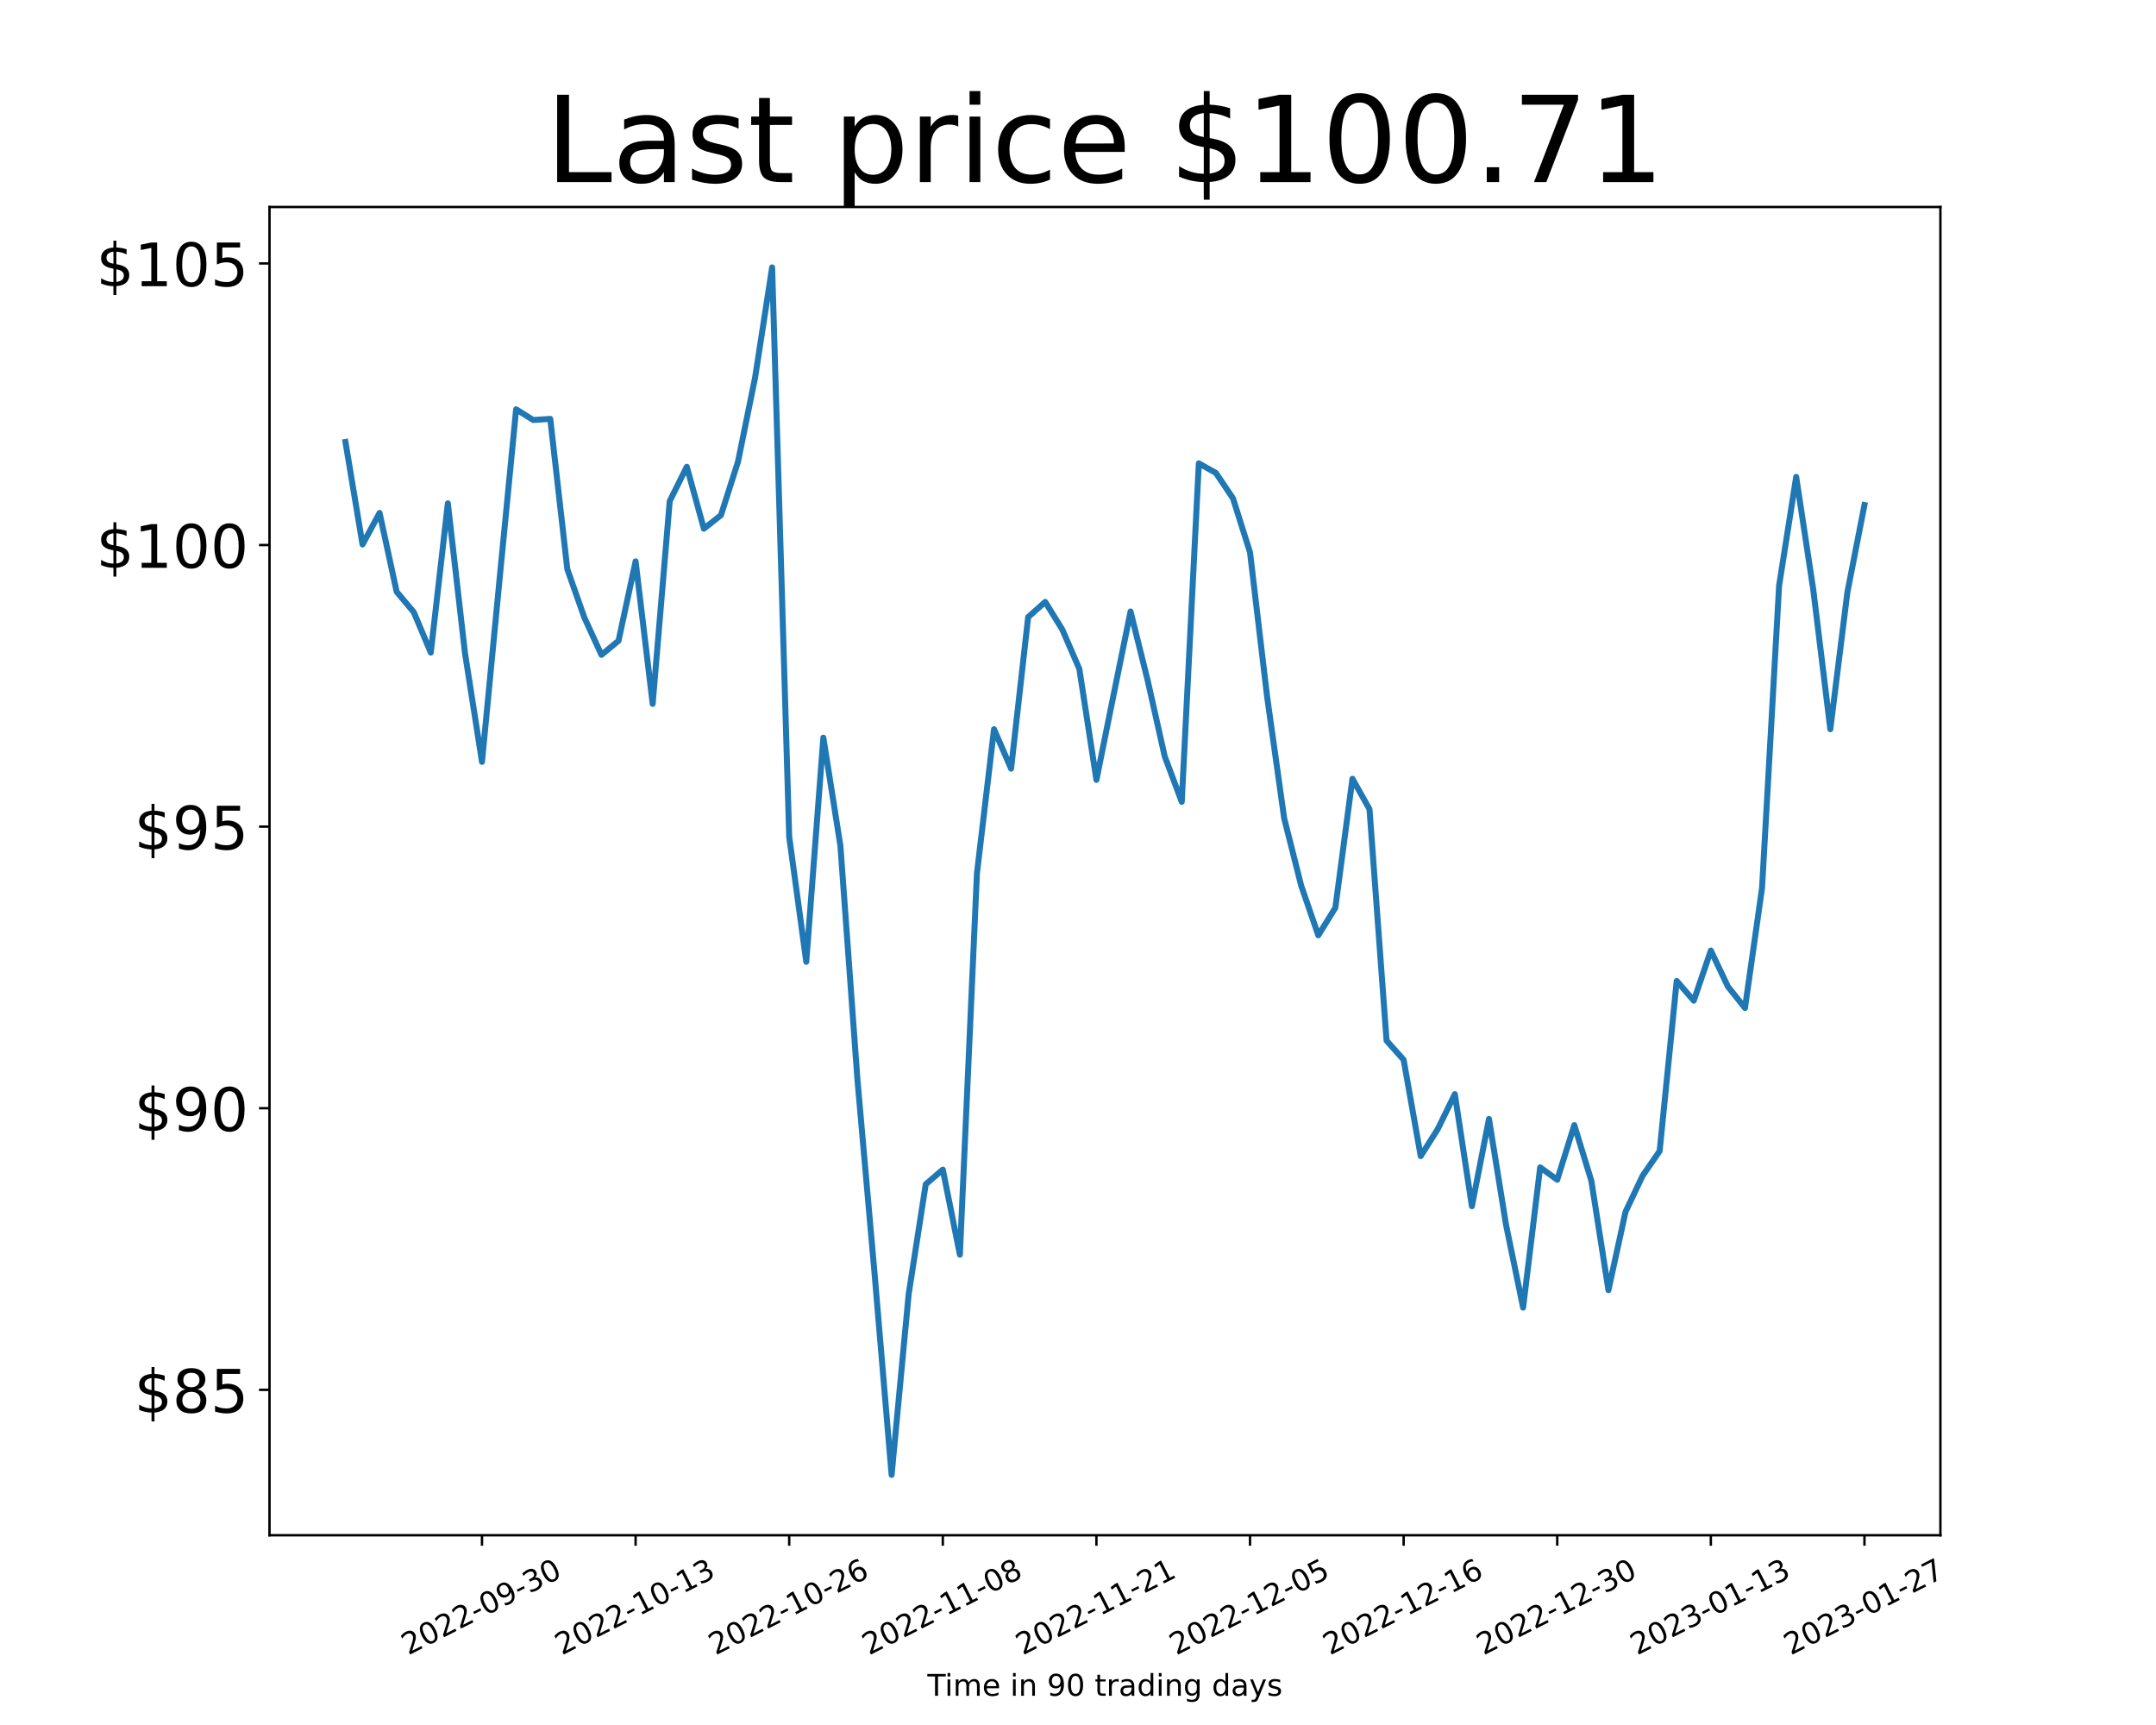
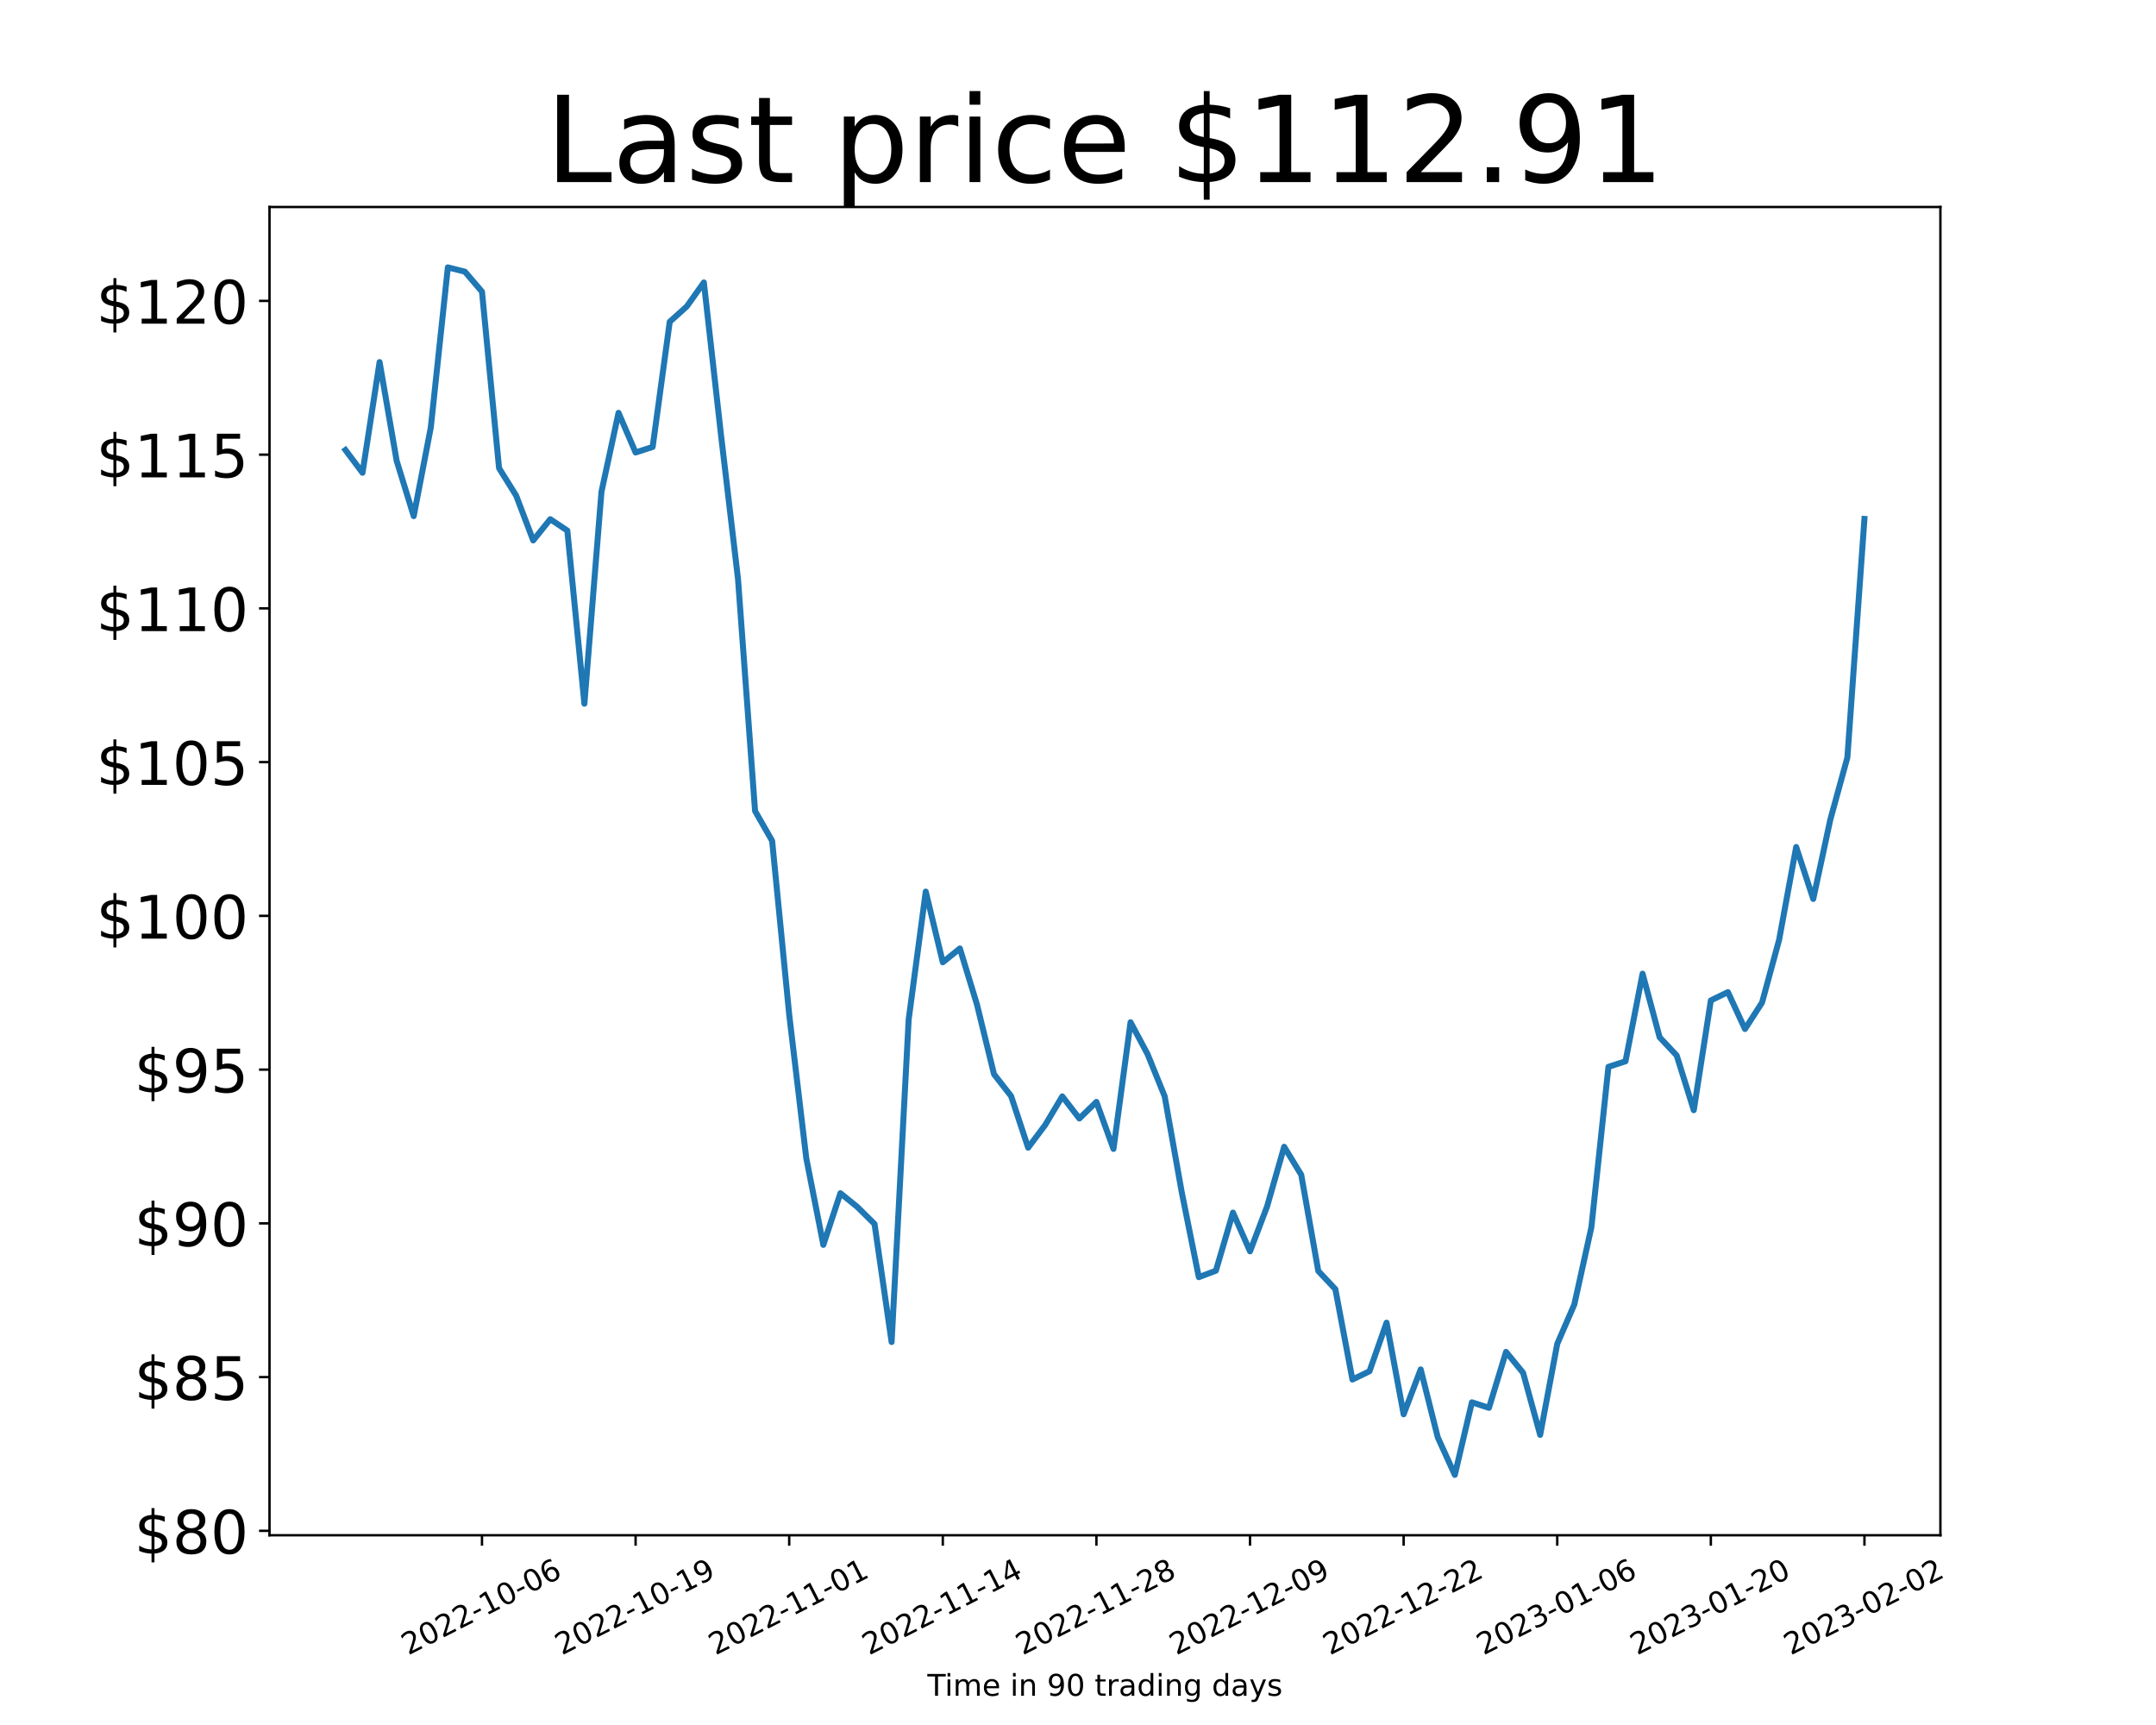
<svg xmlns="http://www.w3.org/2000/svg" xmlns:xlink="http://www.w3.org/1999/xlink" width="720pt" height="576pt" viewBox="0 0 720 576" version="1.1">
  <defs>
    <style type="text/css">*{stroke-linejoin: round; stroke-linecap: butt}</style>
  </defs>
  <g id="figure_1">
    <g id="patch_1">
      <path d="M 0 576  L 720 576  L 720 0  L 0 0  z " style="fill: #ffffff" />
    </g>
    <g id="axes_1">
      <g id="patch_2">
        <path d="M 90 512.64  L 648 512.64  L 648 69.12  L 90 69.12  z " style="fill: #ffffff" />
      </g>
      <g id="matplotlib.axis_1">
        <g id="xtick_1">
          <g id="line2d_1">
            <defs>
-               <path id="m18bc570a4b" d="M 0 0  L 0 3.5  " style="stroke: #000000; stroke-width: 0.8" />
+               <path id="m29bcab7b32" d="M 0 0  L 0 3.5  " style="stroke: #000000; stroke-width: 0.8" />
            </defs>
            <g>
-               <use xlink:href="#m18bc570a4b" x="622.636" y="512.64" style="stroke: #000000; stroke-width: 0.8" />
+               <use xlink:href="#m29bcab7b32" x="622.636" y="512.64" style="stroke: #000000; stroke-width: 0.8" />
            </g>
          </g>
          <g id="text_1">
            <g transform="translate(597.9984 552.7942) rotate(-27) scale(0.1 -0.1)">
              <defs>
                <path id="DejaVuSans-32" d="M 1228 531  L 3431 531  L 3431 0  L 469 0  L 469 531  Q 828 903 1448 1529  Q 2069 2156 2228 2338  Q 2531 2678 2651 2914  Q 2772 3150 2772 3378  Q 2772 3750 2511 3984  Q 2250 4219 1831 4219  Q 1534 4219 1204 4116  Q 875 4013 500 3803  L 500 4441  Q 881 4594 1212 4672  Q 1544 4750 1819 4750  Q 2544 4750 2975 4387  Q 3406 4025 3406 3419  Q 3406 3131 3298 2873  Q 3191 2616 2906 2266  Q 2828 2175 2409 1742  Q 1991 1309 1228 531  z " transform="scale(0.015625)" />
                <path id="DejaVuSans-30" d="M 2034 4250  Q 1547 4250 1301 3770  Q 1056 3291 1056 2328  Q 1056 1369 1301 889  Q 1547 409 2034 409  Q 2525 409 2770 889  Q 3016 1369 3016 2328  Q 3016 3291 2770 3770  Q 2525 4250 2034 4250  z M 2034 4750  Q 2819 4750 3233 4129  Q 3647 3509 3647 2328  Q 3647 1150 3233 529  Q 2819 -91 2034 -91  Q 1250 -91 836 529  Q 422 1150 422 2328  Q 422 3509 836 4129  Q 1250 4750 2034 4750  z " transform="scale(0.015625)" />
                <path id="DejaVuSans-33" d="M 2597 2516  Q 3050 2419 3304 2112  Q 3559 1806 3559 1356  Q 3559 666 3084 287  Q 2609 -91 1734 -91  Q 1441 -91 1130 -33  Q 819 25 488 141  L 488 750  Q 750 597 1062 519  Q 1375 441 1716 441  Q 2309 441 2620 675  Q 2931 909 2931 1356  Q 2931 1769 2642 2001  Q 2353 2234 1838 2234  L 1294 2234  L 1294 2753  L 1863 2753  Q 2328 2753 2575 2939  Q 2822 3125 2822 3475  Q 2822 3834 2567 4026  Q 2313 4219 1838 4219  Q 1578 4219 1281 4162  Q 984 4106 628 3988  L 628 4550  Q 988 4650 1302 4700  Q 1616 4750 1894 4750  Q 2613 4750 3031 4423  Q 3450 4097 3450 3541  Q 3450 3153 3228 2886  Q 3006 2619 2597 2516  z " transform="scale(0.015625)" />
                <path id="DejaVuSans-2d" d="M 313 2009  L 1997 2009  L 1997 1497  L 313 1497  L 313 2009  z " transform="scale(0.015625)" />
+               </defs>
+               <use xlink:href="#DejaVuSans-32" />
+               <use xlink:href="#DejaVuSans-30" x="63.623" />
+               <use xlink:href="#DejaVuSans-32" x="127.246" />
+               <use xlink:href="#DejaVuSans-33" x="190.869" />
+               <use xlink:href="#DejaVuSans-2d" x="254.492" />
+               <use xlink:href="#DejaVuSans-30" x="290.576" />
+               <use xlink:href="#DejaVuSans-32" x="354.199" />
+               <use xlink:href="#DejaVuSans-2d" x="417.822" />
+               <use xlink:href="#DejaVuSans-30" x="453.906" />
+               <use xlink:href="#DejaVuSans-32" x="517.529" />
+             </g>
+           </g>
+         </g>
+         <g id="xtick_2">
+           <g id="line2d_2">
+             <g>
+               <use xlink:href="#m29bcab7b32" x="571.339" y="512.64" style="stroke: #000000; stroke-width: 0.8" />
+             </g>
+           </g>
+           <g id="text_2">
+             <g transform="translate(546.7012 552.7942) rotate(-27) scale(0.1 -0.1)">
+               <defs>
                <path id="DejaVuSans-31" d="M 794 531  L 1825 531  L 1825 4091  L 703 3866  L 703 4441  L 1819 4666  L 2450 4666  L 2450 531  L 3481 531  L 3481 0  L 794 0  L 794 531  z " transform="scale(0.015625)" />
-                 <path id="DejaVuSans-37" d="M 525 4666  L 3525 4666  L 3525 4397  L 1831 0  L 1172 0  L 2766 4134  L 525 4134  L 525 4666  z " transform="scale(0.015625)" />
              </defs>
              <use xlink:href="#DejaVuSans-32" />
              <use xlink:href="#DejaVuSans-30" x="63.623" />
              <use xlink:href="#DejaVuSans-32" x="127.246" />
              <use xlink:href="#DejaVuSans-33" x="190.869" />
              <use xlink:href="#DejaVuSans-2d" x="254.492" />
              <use xlink:href="#DejaVuSans-30" x="290.576" />
              <use xlink:href="#DejaVuSans-31" x="354.199" />
              <use xlink:href="#DejaVuSans-2d" x="417.822" />
              <use xlink:href="#DejaVuSans-32" x="453.906" />
-               <use xlink:href="#DejaVuSans-37" x="517.529" />
-             </g>
-           </g>
-         </g>
-         <g id="xtick_2">
-           <g id="line2d_2">
-             <g>
-               <use xlink:href="#m18bc570a4b" x="571.339" y="512.64" style="stroke: #000000; stroke-width: 0.8" />
-             </g>
-           </g>
-           <g id="text_2">
-             <g transform="translate(546.7012 552.7942) rotate(-27) scale(0.1 -0.1)">
+               <use xlink:href="#DejaVuSans-30" x="517.529" />
+             </g>
+           </g>
+         </g>
+         <g id="xtick_3">
+           <g id="line2d_3">
+             <g>
+               <use xlink:href="#m29bcab7b32" x="520.042" y="512.64" style="stroke: #000000; stroke-width: 0.8" />
+             </g>
+           </g>
+           <g id="text_3">
+             <g transform="translate(495.4039 552.7942) rotate(-27) scale(0.1 -0.1)">
+               <defs>
+                 <path id="DejaVuSans-36" d="M 2113 2584  Q 1688 2584 1439 2293  Q 1191 2003 1191 1497  Q 1191 994 1439 701  Q 1688 409 2113 409  Q 2538 409 2786 701  Q 3034 994 3034 1497  Q 3034 2003 2786 2293  Q 2538 2584 2113 2584  z M 3366 4563  L 3366 3988  Q 3128 4100 2886 4159  Q 2644 4219 2406 4219  Q 1781 4219 1451 3797  Q 1122 3375 1075 2522  Q 1259 2794 1537 2939  Q 1816 3084 2150 3084  Q 2853 3084 3261 2657  Q 3669 2231 3669 1497  Q 3669 778 3244 343  Q 2819 -91 2113 -91  Q 1303 -91 875 529  Q 447 1150 447 2328  Q 447 3434 972 4092  Q 1497 4750 2381 4750  Q 2619 4750 2861 4703  Q 3103 4656 3366 4563  z " transform="scale(0.015625)" />
+               </defs>
              <use xlink:href="#DejaVuSans-32" />
              <use xlink:href="#DejaVuSans-30" x="63.623" />
              <use xlink:href="#DejaVuSans-32" x="127.246" />
              <use xlink:href="#DejaVuSans-33" x="190.869" />
              <use xlink:href="#DejaVuSans-2d" x="254.492" />
              <use xlink:href="#DejaVuSans-30" x="290.576" />
              <use xlink:href="#DejaVuSans-31" x="354.199" />
              <use xlink:href="#DejaVuSans-2d" x="417.822" />
-               <use xlink:href="#DejaVuSans-31" x="453.906" />
-               <use xlink:href="#DejaVuSans-33" x="517.529" />
-             </g>
-           </g>
-         </g>
-         <g id="xtick_3">
-           <g id="line2d_3">
-             <g>
-               <use xlink:href="#m18bc570a4b" x="520.042" y="512.64" style="stroke: #000000; stroke-width: 0.8" />
-             </g>
-           </g>
-           <g id="text_3">
-             <g transform="translate(495.4039 552.7942) rotate(-27) scale(0.1 -0.1)">
-               <use xlink:href="#DejaVuSans-32" />
-               <use xlink:href="#DejaVuSans-30" x="63.623" />
-               <use xlink:href="#DejaVuSans-32" x="127.246" />
-               <use xlink:href="#DejaVuSans-32" x="190.869" />
-               <use xlink:href="#DejaVuSans-2d" x="254.492" />
-               <use xlink:href="#DejaVuSans-31" x="290.576" />
-               <use xlink:href="#DejaVuSans-32" x="354.199" />
-               <use xlink:href="#DejaVuSans-2d" x="417.822" />
-               <use xlink:href="#DejaVuSans-33" x="453.906" />
-               <use xlink:href="#DejaVuSans-30" x="517.529" />
+               <use xlink:href="#DejaVuSans-30" x="453.906" />
+               <use xlink:href="#DejaVuSans-36" x="517.529" />
            </g>
          </g>
        </g>
        <g id="xtick_4">
          <g id="line2d_4">
            <g>
-               <use xlink:href="#m18bc570a4b" x="468.745" y="512.64" style="stroke: #000000; stroke-width: 0.8" />
+               <use xlink:href="#m29bcab7b32" x="468.745" y="512.64" style="stroke: #000000; stroke-width: 0.8" />
            </g>
          </g>
          <g id="text_4">
            <g transform="translate(444.1067 552.7942) rotate(-27) scale(0.1 -0.1)">
-               <defs>
-                 <path id="DejaVuSans-36" d="M 2113 2584  Q 1688 2584 1439 2293  Q 1191 2003 1191 1497  Q 1191 994 1439 701  Q 1688 409 2113 409  Q 2538 409 2786 701  Q 3034 994 3034 1497  Q 3034 2003 2786 2293  Q 2538 2584 2113 2584  z M 3366 4563  L 3366 3988  Q 3128 4100 2886 4159  Q 2644 4219 2406 4219  Q 1781 4219 1451 3797  Q 1122 3375 1075 2522  Q 1259 2794 1537 2939  Q 1816 3084 2150 3084  Q 2853 3084 3261 2657  Q 3669 2231 3669 1497  Q 3669 778 3244 343  Q 2819 -91 2113 -91  Q 1303 -91 875 529  Q 447 1150 447 2328  Q 447 3434 972 4092  Q 1497 4750 2381 4750  Q 2619 4750 2861 4703  Q 3103 4656 3366 4563  z " transform="scale(0.015625)" />
-               </defs>
              <use xlink:href="#DejaVuSans-32" />
              <use xlink:href="#DejaVuSans-30" x="63.623" />
              <use xlink:href="#DejaVuSans-32" x="127.246" />
              <use xlink:href="#DejaVuSans-32" x="190.869" />
              <use xlink:href="#DejaVuSans-2d" x="254.492" />
              <use xlink:href="#DejaVuSans-31" x="290.576" />
              <use xlink:href="#DejaVuSans-32" x="354.199" />
              <use xlink:href="#DejaVuSans-2d" x="417.822" />
-               <use xlink:href="#DejaVuSans-31" x="453.906" />
-               <use xlink:href="#DejaVuSans-36" x="517.529" />
+               <use xlink:href="#DejaVuSans-32" x="453.906" />
+               <use xlink:href="#DejaVuSans-32" x="517.529" />
            </g>
          </g>
        </g>
        <g id="xtick_5">
          <g id="line2d_5">
            <g>
-               <use xlink:href="#m18bc570a4b" x="417.447" y="512.64" style="stroke: #000000; stroke-width: 0.8" />
+               <use xlink:href="#m29bcab7b32" x="417.447" y="512.64" style="stroke: #000000; stroke-width: 0.8" />
            </g>
          </g>
          <g id="text_5">
            <g transform="translate(392.8094 552.7942) rotate(-27) scale(0.1 -0.1)">
              <defs>
-                 <path id="DejaVuSans-35" d="M 691 4666  L 3169 4666  L 3169 4134  L 1269 4134  L 1269 2991  Q 1406 3038 1543 3061  Q 1681 3084 1819 3084  Q 2600 3084 3056 2656  Q 3513 2228 3513 1497  Q 3513 744 3044 326  Q 2575 -91 1722 -91  Q 1428 -91 1123 -41  Q 819 9 494 109  L 494 744  Q 775 591 1075 516  Q 1375 441 1709 441  Q 2250 441 2565 725  Q 2881 1009 2881 1497  Q 2881 1984 2565 2268  Q 2250 2553 1709 2553  Q 1456 2553 1204 2497  Q 953 2441 691 2322  L 691 4666  z " transform="scale(0.015625)" />
+                 <path id="DejaVuSans-39" d="M 703 97  L 703 672  Q 941 559 1184 500  Q 1428 441 1663 441  Q 2288 441 2617 861  Q 2947 1281 2994 2138  Q 2813 1869 2534 1725  Q 2256 1581 1919 1581  Q 1219 1581 811 2004  Q 403 2428 403 3163  Q 403 3881 828 4315  Q 1253 4750 1959 4750  Q 2769 4750 3195 4129  Q 3622 3509 3622 2328  Q 3622 1225 3098 567  Q 2575 -91 1691 -91  Q 1453 -91 1209 -44  Q 966 3 703 97  z M 1959 2075  Q 2384 2075 2632 2365  Q 2881 2656 2881 3163  Q 2881 3666 2632 3958  Q 2384 4250 1959 4250  Q 1534 4250 1286 3958  Q 1038 3666 1038 3163  Q 1038 2656 1286 2365  Q 1534 2075 1959 2075  z " transform="scale(0.015625)" />
              </defs>
              <use xlink:href="#DejaVuSans-32" />
              <use xlink:href="#DejaVuSans-30" x="63.623" />
              <use xlink:href="#DejaVuSans-32" x="127.246" />
              <use xlink:href="#DejaVuSans-32" x="190.869" />
              <use xlink:href="#DejaVuSans-2d" x="254.492" />
              <use xlink:href="#DejaVuSans-31" x="290.576" />
              <use xlink:href="#DejaVuSans-32" x="354.199" />
              <use xlink:href="#DejaVuSans-2d" x="417.822" />
              <use xlink:href="#DejaVuSans-30" x="453.906" />
-               <use xlink:href="#DejaVuSans-35" x="517.529" />
+               <use xlink:href="#DejaVuSans-39" x="517.529" />
            </g>
          </g>
        </g>
        <g id="xtick_6">
          <g id="line2d_6">
            <g>
-               <use xlink:href="#m18bc570a4b" x="366.15" y="512.64" style="stroke: #000000; stroke-width: 0.8" />
+               <use xlink:href="#m29bcab7b32" x="366.15" y="512.64" style="stroke: #000000; stroke-width: 0.8" />
            </g>
          </g>
          <g id="text_6">
            <g transform="translate(341.5122 552.7942) rotate(-27) scale(0.1 -0.1)">
+               <defs>
+                 <path id="DejaVuSans-38" d="M 2034 2216  Q 1584 2216 1326 1975  Q 1069 1734 1069 1313  Q 1069 891 1326 650  Q 1584 409 2034 409  Q 2484 409 2743 651  Q 3003 894 3003 1313  Q 3003 1734 2745 1975  Q 2488 2216 2034 2216  z M 1403 2484  Q 997 2584 770 2862  Q 544 3141 544 3541  Q 544 4100 942 4425  Q 1341 4750 2034 4750  Q 2731 4750 3128 4425  Q 3525 4100 3525 3541  Q 3525 3141 3298 2862  Q 3072 2584 2669 2484  Q 3125 2378 3379 2068  Q 3634 1759 3634 1313  Q 3634 634 3220 271  Q 2806 -91 2034 -91  Q 1263 -91 848 271  Q 434 634 434 1313  Q 434 1759 690 2068  Q 947 2378 1403 2484  z M 1172 3481  Q 1172 3119 1398 2916  Q 1625 2713 2034 2713  Q 2441 2713 2670 2916  Q 2900 3119 2900 3481  Q 2900 3844 2670 4047  Q 2441 4250 2034 4250  Q 1625 4250 1398 4047  Q 1172 3844 1172 3481  z " transform="scale(0.015625)" />
+               </defs>
              <use xlink:href="#DejaVuSans-32" />
              <use xlink:href="#DejaVuSans-30" x="63.623" />
              <use xlink:href="#DejaVuSans-32" x="127.246" />
              <use xlink:href="#DejaVuSans-32" x="190.869" />
              <use xlink:href="#DejaVuSans-2d" x="254.492" />
              <use xlink:href="#DejaVuSans-31" x="290.576" />
              <use xlink:href="#DejaVuSans-31" x="354.199" />
              <use xlink:href="#DejaVuSans-2d" x="417.822" />
              <use xlink:href="#DejaVuSans-32" x="453.906" />
-               <use xlink:href="#DejaVuSans-31" x="517.529" />
+               <use xlink:href="#DejaVuSans-38" x="517.529" />
            </g>
          </g>
        </g>
        <g id="xtick_7">
          <g id="line2d_7">
            <g>
-               <use xlink:href="#m18bc570a4b" x="314.853" y="512.64" style="stroke: #000000; stroke-width: 0.8" />
+               <use xlink:href="#m29bcab7b32" x="314.853" y="512.64" style="stroke: #000000; stroke-width: 0.8" />
            </g>
          </g>
          <g id="text_7">
            <g transform="translate(290.2149 552.7942) rotate(-27) scale(0.1 -0.1)">
              <defs>
-                 <path id="DejaVuSans-38" d="M 2034 2216  Q 1584 2216 1326 1975  Q 1069 1734 1069 1313  Q 1069 891 1326 650  Q 1584 409 2034 409  Q 2484 409 2743 651  Q 3003 894 3003 1313  Q 3003 1734 2745 1975  Q 2488 2216 2034 2216  z M 1403 2484  Q 997 2584 770 2862  Q 544 3141 544 3541  Q 544 4100 942 4425  Q 1341 4750 2034 4750  Q 2731 4750 3128 4425  Q 3525 4100 3525 3541  Q 3525 3141 3298 2862  Q 3072 2584 2669 2484  Q 3125 2378 3379 2068  Q 3634 1759 3634 1313  Q 3634 634 3220 271  Q 2806 -91 2034 -91  Q 1263 -91 848 271  Q 434 634 434 1313  Q 434 1759 690 2068  Q 947 2378 1403 2484  z M 1172 3481  Q 1172 3119 1398 2916  Q 1625 2713 2034 2713  Q 2441 2713 2670 2916  Q 2900 3119 2900 3481  Q 2900 3844 2670 4047  Q 2441 4250 2034 4250  Q 1625 4250 1398 4047  Q 1172 3844 1172 3481  z " transform="scale(0.015625)" />
+                 <path id="DejaVuSans-34" d="M 2419 4116  L 825 1625  L 2419 1625  L 2419 4116  z M 2253 4666  L 3047 4666  L 3047 1625  L 3713 1625  L 3713 1100  L 3047 1100  L 3047 0  L 2419 0  L 2419 1100  L 313 1100  L 313 1709  L 2253 4666  z " transform="scale(0.015625)" />
              </defs>
              <use xlink:href="#DejaVuSans-32" />
              <use xlink:href="#DejaVuSans-30" x="63.623" />
              <use xlink:href="#DejaVuSans-32" x="127.246" />
              <use xlink:href="#DejaVuSans-32" x="190.869" />
              <use xlink:href="#DejaVuSans-2d" x="254.492" />
              <use xlink:href="#DejaVuSans-31" x="290.576" />
              <use xlink:href="#DejaVuSans-31" x="354.199" />
              <use xlink:href="#DejaVuSans-2d" x="417.822" />
-               <use xlink:href="#DejaVuSans-30" x="453.906" />
-               <use xlink:href="#DejaVuSans-38" x="517.529" />
+               <use xlink:href="#DejaVuSans-31" x="453.906" />
+               <use xlink:href="#DejaVuSans-34" x="517.529" />
            </g>
          </g>
        </g>
        <g id="xtick_8">
          <g id="line2d_8">
            <g>
-               <use xlink:href="#m18bc570a4b" x="263.556" y="512.64" style="stroke: #000000; stroke-width: 0.8" />
+               <use xlink:href="#m29bcab7b32" x="263.556" y="512.64" style="stroke: #000000; stroke-width: 0.8" />
            </g>
          </g>
          <g id="text_8">
            <g transform="translate(238.9177 552.7942) rotate(-27) scale(0.1 -0.1)">
              <use xlink:href="#DejaVuSans-32" />
              <use xlink:href="#DejaVuSans-30" x="63.623" />
              <use xlink:href="#DejaVuSans-32" x="127.246" />
              <use xlink:href="#DejaVuSans-32" x="190.869" />
              <use xlink:href="#DejaVuSans-2d" x="254.492" />
              <use xlink:href="#DejaVuSans-31" x="290.576" />
-               <use xlink:href="#DejaVuSans-30" x="354.199" />
-               <use xlink:href="#DejaVuSans-2d" x="417.822" />
-               <use xlink:href="#DejaVuSans-32" x="453.906" />
-               <use xlink:href="#DejaVuSans-36" x="517.529" />
+               <use xlink:href="#DejaVuSans-31" x="354.199" />
+               <use xlink:href="#DejaVuSans-2d" x="417.822" />
+               <use xlink:href="#DejaVuSans-30" x="453.906" />
+               <use xlink:href="#DejaVuSans-31" x="517.529" />
            </g>
          </g>
        </g>
        <g id="xtick_9">
          <g id="line2d_9">
            <g>
-               <use xlink:href="#m18bc570a4b" x="212.258" y="512.64" style="stroke: #000000; stroke-width: 0.8" />
+               <use xlink:href="#m29bcab7b32" x="212.258" y="512.64" style="stroke: #000000; stroke-width: 0.8" />
            </g>
          </g>
          <g id="text_9">
            <g transform="translate(187.6205 552.7942) rotate(-27) scale(0.1 -0.1)">
              <use xlink:href="#DejaVuSans-32" />
              <use xlink:href="#DejaVuSans-30" x="63.623" />
              <use xlink:href="#DejaVuSans-32" x="127.246" />
              <use xlink:href="#DejaVuSans-32" x="190.869" />
              <use xlink:href="#DejaVuSans-2d" x="254.492" />
              <use xlink:href="#DejaVuSans-31" x="290.576" />
              <use xlink:href="#DejaVuSans-30" x="354.199" />
              <use xlink:href="#DejaVuSans-2d" x="417.822" />
              <use xlink:href="#DejaVuSans-31" x="453.906" />
-               <use xlink:href="#DejaVuSans-33" x="517.529" />
+               <use xlink:href="#DejaVuSans-39" x="517.529" />
            </g>
          </g>
        </g>
        <g id="xtick_10">
          <g id="line2d_10">
            <g>
-               <use xlink:href="#m18bc570a4b" x="160.961" y="512.64" style="stroke: #000000; stroke-width: 0.8" />
+               <use xlink:href="#m29bcab7b32" x="160.961" y="512.64" style="stroke: #000000; stroke-width: 0.8" />
            </g>
          </g>
          <g id="text_10">
            <g transform="translate(136.3232 552.7942) rotate(-27) scale(0.1 -0.1)">
-               <defs>
-                 <path id="DejaVuSans-39" d="M 703 97  L 703 672  Q 941 559 1184 500  Q 1428 441 1663 441  Q 2288 441 2617 861  Q 2947 1281 2994 2138  Q 2813 1869 2534 1725  Q 2256 1581 1919 1581  Q 1219 1581 811 2004  Q 403 2428 403 3163  Q 403 3881 828 4315  Q 1253 4750 1959 4750  Q 2769 4750 3195 4129  Q 3622 3509 3622 2328  Q 3622 1225 3098 567  Q 2575 -91 1691 -91  Q 1453 -91 1209 -44  Q 966 3 703 97  z M 1959 2075  Q 2384 2075 2632 2365  Q 2881 2656 2881 3163  Q 2881 3666 2632 3958  Q 2384 4250 1959 4250  Q 1534 4250 1286 3958  Q 1038 3666 1038 3163  Q 1038 2656 1286 2365  Q 1534 2075 1959 2075  z " transform="scale(0.015625)" />
-               </defs>
-               <use xlink:href="#DejaVuSans-32" />
-               <use xlink:href="#DejaVuSans-30" x="63.623" />
-               <use xlink:href="#DejaVuSans-32" x="127.246" />
-               <use xlink:href="#DejaVuSans-32" x="190.869" />
-               <use xlink:href="#DejaVuSans-2d" x="254.492" />
-               <use xlink:href="#DejaVuSans-30" x="290.576" />
-               <use xlink:href="#DejaVuSans-39" x="354.199" />
-               <use xlink:href="#DejaVuSans-2d" x="417.822" />
-               <use xlink:href="#DejaVuSans-33" x="453.906" />
-               <use xlink:href="#DejaVuSans-30" x="517.529" />
+               <use xlink:href="#DejaVuSans-32" />
+               <use xlink:href="#DejaVuSans-30" x="63.623" />
+               <use xlink:href="#DejaVuSans-32" x="127.246" />
+               <use xlink:href="#DejaVuSans-32" x="190.869" />
+               <use xlink:href="#DejaVuSans-2d" x="254.492" />
+               <use xlink:href="#DejaVuSans-31" x="290.576" />
+               <use xlink:href="#DejaVuSans-30" x="354.199" />
+               <use xlink:href="#DejaVuSans-2d" x="417.822" />
+               <use xlink:href="#DejaVuSans-30" x="453.906" />
+               <use xlink:href="#DejaVuSans-36" x="517.529" />
            </g>
          </g>
        </g>
        <g id="text_11">
          <g transform="translate(309.7016 566.2457) scale(0.1 -0.1)">
            <defs>
              <path id="DejaVuSans-54" d="M -19 4666  L 3928 4666  L 3928 4134  L 2272 4134  L 2272 0  L 1638 0  L 1638 4134  L -19 4134  L -19 4666  z " transform="scale(0.015625)" />
              <path id="DejaVuSans-69" d="M 603 3500  L 1178 3500  L 1178 0  L 603 0  L 603 3500  z M 603 4863  L 1178 4863  L 1178 4134  L 603 4134  L 603 4863  z " transform="scale(0.015625)" />
              <path id="DejaVuSans-6d" d="M 3328 2828  Q 3544 3216 3844 3400  Q 4144 3584 4550 3584  Q 5097 3584 5394 3201  Q 5691 2819 5691 2113  L 5691 0  L 5113 0  L 5113 2094  Q 5113 2597 4934 2840  Q 4756 3084 4391 3084  Q 3944 3084 3684 2787  Q 3425 2491 3425 1978  L 3425 0  L 2847 0  L 2847 2094  Q 2847 2600 2669 2842  Q 2491 3084 2119 3084  Q 1678 3084 1418 2786  Q 1159 2488 1159 1978  L 1159 0  L 581 0  L 581 3500  L 1159 3500  L 1159 2956  Q 1356 3278 1631 3431  Q 1906 3584 2284 3584  Q 2666 3584 2933 3390  Q 3200 3197 3328 2828  z " transform="scale(0.015625)" />
              <path id="DejaVuSans-65" d="M 3597 1894  L 3597 1613  L 953 1613  Q 991 1019 1311 708  Q 1631 397 2203 397  Q 2534 397 2845 478  Q 3156 559 3463 722  L 3463 178  Q 3153 47 2828 -22  Q 2503 -91 2169 -91  Q 1331 -91 842 396  Q 353 884 353 1716  Q 353 2575 817 3079  Q 1281 3584 2069 3584  Q 2775 3584 3186 3129  Q 3597 2675 3597 1894  z M 3022 2063  Q 3016 2534 2758 2815  Q 2500 3097 2075 3097  Q 1594 3097 1305 2825  Q 1016 2553 972 2059  L 3022 2063  z " transform="scale(0.015625)" />
              <path id="DejaVuSans-20" transform="scale(0.015625)" />
              <path id="DejaVuSans-6e" d="M 3513 2113  L 3513 0  L 2938 0  L 2938 2094  Q 2938 2591 2744 2837  Q 2550 3084 2163 3084  Q 1697 3084 1428 2787  Q 1159 2491 1159 1978  L 1159 0  L 581 0  L 581 3500  L 1159 3500  L 1159 2956  Q 1366 3272 1645 3428  Q 1925 3584 2291 3584  Q 2894 3584 3203 3211  Q 3513 2838 3513 2113  z " transform="scale(0.015625)" />
              <path id="DejaVuSans-74" d="M 1172 4494  L 1172 3500  L 2356 3500  L 2356 3053  L 1172 3053  L 1172 1153  Q 1172 725 1289 603  Q 1406 481 1766 481  L 2356 481  L 2356 0  L 1766 0  Q 1100 0 847 248  Q 594 497 594 1153  L 594 3053  L 172 3053  L 172 3500  L 594 3500  L 594 4494  L 1172 4494  z " transform="scale(0.015625)" />
              <path id="DejaVuSans-72" d="M 2631 2963  Q 2534 3019 2420 3045  Q 2306 3072 2169 3072  Q 1681 3072 1420 2755  Q 1159 2438 1159 1844  L 1159 0  L 581 0  L 581 3500  L 1159 3500  L 1159 2956  Q 1341 3275 1631 3429  Q 1922 3584 2338 3584  Q 2397 3584 2469 3576  Q 2541 3569 2628 3553  L 2631 2963  z " transform="scale(0.015625)" />
              <path id="DejaVuSans-61" d="M 2194 1759  Q 1497 1759 1228 1600  Q 959 1441 959 1056  Q 959 750 1161 570  Q 1363 391 1709 391  Q 2188 391 2477 730  Q 2766 1069 2766 1631  L 2766 1759  L 2194 1759  z M 3341 1997  L 3341 0  L 2766 0  L 2766 531  Q 2569 213 2275 61  Q 1981 -91 1556 -91  Q 1019 -91 701 211  Q 384 513 384 1019  Q 384 1609 779 1909  Q 1175 2209 1959 2209  L 2766 2209  L 2766 2266  Q 2766 2663 2505 2880  Q 2244 3097 1772 3097  Q 1472 3097 1187 3025  Q 903 2953 641 2809  L 641 3341  Q 956 3463 1253 3523  Q 1550 3584 1831 3584  Q 2591 3584 2966 3190  Q 3341 2797 3341 1997  z " transform="scale(0.015625)" />
              <path id="DejaVuSans-64" d="M 2906 2969  L 2906 4863  L 3481 4863  L 3481 0  L 2906 0  L 2906 525  Q 2725 213 2448 61  Q 2172 -91 1784 -91  Q 1150 -91 751 415  Q 353 922 353 1747  Q 353 2572 751 3078  Q 1150 3584 1784 3584  Q 2172 3584 2448 3432  Q 2725 3281 2906 2969  z M 947 1747  Q 947 1113 1208 752  Q 1469 391 1925 391  Q 2381 391 2643 752  Q 2906 1113 2906 1747  Q 2906 2381 2643 2742  Q 2381 3103 1925 3103  Q 1469 3103 1208 2742  Q 947 2381 947 1747  z " transform="scale(0.015625)" />
              <path id="DejaVuSans-67" d="M 2906 1791  Q 2906 2416 2648 2759  Q 2391 3103 1925 3103  Q 1463 3103 1205 2759  Q 947 2416 947 1791  Q 947 1169 1205 825  Q 1463 481 1925 481  Q 2391 481 2648 825  Q 2906 1169 2906 1791  z M 3481 434  Q 3481 -459 3084 -895  Q 2688 -1331 1869 -1331  Q 1566 -1331 1297 -1286  Q 1028 -1241 775 -1147  L 775 -588  Q 1028 -725 1275 -790  Q 1522 -856 1778 -856  Q 2344 -856 2625 -561  Q 2906 -266 2906 331  L 2906 616  Q 2728 306 2450 153  Q 2172 0 1784 0  Q 1141 0 747 490  Q 353 981 353 1791  Q 353 2603 747 3093  Q 1141 3584 1784 3584  Q 2172 3584 2450 3431  Q 2728 3278 2906 2969  L 2906 3500  L 3481 3500  L 3481 434  z " transform="scale(0.015625)" />
              <path id="DejaVuSans-79" d="M 2059 -325  Q 1816 -950 1584 -1140  Q 1353 -1331 966 -1331  L 506 -1331  L 506 -850  L 844 -850  Q 1081 -850 1212 -737  Q 1344 -625 1503 -206  L 1606 56  L 191 3500  L 800 3500  L 1894 763  L 2988 3500  L 3597 3500  L 2059 -325  z " transform="scale(0.015625)" />
              <path id="DejaVuSans-73" d="M 2834 3397  L 2834 2853  Q 2591 2978 2328 3040  Q 2066 3103 1784 3103  Q 1356 3103 1142 2972  Q 928 2841 928 2578  Q 928 2378 1081 2264  Q 1234 2150 1697 2047  L 1894 2003  Q 2506 1872 2764 1633  Q 3022 1394 3022 966  Q 3022 478 2636 193  Q 2250 -91 1575 -91  Q 1294 -91 989 -36  Q 684 19 347 128  L 347 722  Q 666 556 975 473  Q 1284 391 1588 391  Q 1994 391 2212 530  Q 2431 669 2431 922  Q 2431 1156 2273 1281  Q 2116 1406 1581 1522  L 1381 1569  Q 847 1681 609 1914  Q 372 2147 372 2553  Q 372 3047 722 3315  Q 1072 3584 1716 3584  Q 2034 3584 2315 3537  Q 2597 3491 2834 3397  z " transform="scale(0.015625)" />
            </defs>
            <use xlink:href="#DejaVuSans-54" />
            <use xlink:href="#DejaVuSans-69" x="57.959" />
            <use xlink:href="#DejaVuSans-6d" x="85.742" />
            <use xlink:href="#DejaVuSans-65" x="183.154" />
            <use xlink:href="#DejaVuSans-20" x="244.678" />
            <use xlink:href="#DejaVuSans-69" x="276.465" />
            <use xlink:href="#DejaVuSans-6e" x="304.248" />
            <use xlink:href="#DejaVuSans-20" x="367.627" />
            <use xlink:href="#DejaVuSans-39" x="399.414" />
            <use xlink:href="#DejaVuSans-30" x="463.037" />
            <use xlink:href="#DejaVuSans-20" x="526.66" />
            <use xlink:href="#DejaVuSans-74" x="558.447" />
            <use xlink:href="#DejaVuSans-72" x="597.656" />
            <use xlink:href="#DejaVuSans-61" x="638.77" />
            <use xlink:href="#DejaVuSans-64" x="700.049" />
            <use xlink:href="#DejaVuSans-69" x="763.525" />
            <use xlink:href="#DejaVuSans-6e" x="791.309" />
            <use xlink:href="#DejaVuSans-67" x="854.688" />
            <use xlink:href="#DejaVuSans-20" x="918.164" />
            <use xlink:href="#DejaVuSans-64" x="949.951" />
            <use xlink:href="#DejaVuSans-61" x="1013.428" />
            <use xlink:href="#DejaVuSans-79" x="1074.707" />
            <use xlink:href="#DejaVuSans-73" x="1133.887" />
          </g>
        </g>
      </g>
      <g id="matplotlib.axis_2">
        <g id="ytick_1">
          <g id="line2d_11">
            <defs>
-               <path id="m858a3a7316" d="M 0 0  L -3.5 0  " style="stroke: #000000; stroke-width: 0.8" />
+               <path id="m29391d9ed2" d="M 0 0  L -3.5 0  " style="stroke: #000000; stroke-width: 0.8" />
            </defs>
            <g>
-               <use xlink:href="#m858a3a7316" x="90" y="464.083" style="stroke: #000000; stroke-width: 0.8" />
+               <use xlink:href="#m29391d9ed2" x="90" y="511.167" style="stroke: #000000; stroke-width: 0.8" />
            </g>
          </g>
          <g id="text_12">
-             <g transform="translate(44.825 471.6814) scale(0.2 -0.2)">
+             <g transform="translate(44.825 518.7651) scale(0.2 -0.2)">
              <defs>
                <path id="DejaVuSans-24" d="M 2163 -941  L 1850 -941  L 1847 0  Q 1519 6 1191 76  Q 863 147 531 288  L 531 850  Q 850 650 1176 548  Q 1503 447 1850 444  L 1850 1869  Q 1159 1981 845 2250  Q 531 2519 531 2988  Q 531 3497 872 3790  Q 1213 4084 1850 4128  L 1850 4863  L 2163 4863  L 2163 4138  Q 2453 4125 2725 4076  Q 2997 4028 3256 3944  L 3256 3397  Q 2997 3528 2723 3600  Q 2450 3672 2163 3684  L 2163 2350  Q 2872 2241 3206 1959  Q 3541 1678 3541 1191  Q 3541 663 3186 358  Q 2831 53 2163 6  L 2163 -941  z M 1850 2406  L 1850 3688  Q 1488 3647 1297 3481  Q 1106 3316 1106 3041  Q 1106 2772 1282 2622  Q 1459 2472 1850 2406  z M 2163 1806  L 2163 453  Q 2559 506 2761 678  Q 2963 850 2963 1131  Q 2963 1406 2770 1568  Q 2578 1731 2163 1806  z " transform="scale(0.015625)" />
+               </defs>
+               <use xlink:href="#DejaVuSans-24" />
+               <use xlink:href="#DejaVuSans-38" x="63.623" />
+               <use xlink:href="#DejaVuSans-30" x="127.246" />
+             </g>
+           </g>
+         </g>
+         <g id="ytick_2">
+           <g id="line2d_12">
+             <g>
+               <use xlink:href="#m29391d9ed2" x="90" y="459.83" style="stroke: #000000; stroke-width: 0.8" />
+             </g>
+           </g>
+           <g id="text_13">
+             <g transform="translate(44.825 467.4282) scale(0.2 -0.2)">
+               <defs>
+                 <path id="DejaVuSans-35" d="M 691 4666  L 3169 4666  L 3169 4134  L 1269 4134  L 1269 2991  Q 1406 3038 1543 3061  Q 1681 3084 1819 3084  Q 2600 3084 3056 2656  Q 3513 2228 3513 1497  Q 3513 744 3044 326  Q 2575 -91 1722 -91  Q 1428 -91 1123 -41  Q 819 9 494 109  L 494 744  Q 775 591 1075 516  Q 1375 441 1709 441  Q 2250 441 2565 725  Q 2881 1009 2881 1497  Q 2881 1984 2565 2268  Q 2250 2553 1709 2553  Q 1456 2553 1204 2497  Q 953 2441 691 2322  L 691 4666  z " transform="scale(0.015625)" />
              </defs>
              <use xlink:href="#DejaVuSans-24" />
              <use xlink:href="#DejaVuSans-38" x="63.623" />
              <use xlink:href="#DejaVuSans-35" x="127.246" />
            </g>
          </g>
        </g>
-         <g id="ytick_2">
-           <g id="line2d_12">
-             <g>
-               <use xlink:href="#m858a3a7316" x="90" y="370.053" style="stroke: #000000; stroke-width: 0.8" />
-             </g>
-           </g>
-           <g id="text_13">
-             <g transform="translate(44.825 377.6516) scale(0.2 -0.2)">
+         <g id="ytick_3">
+           <g id="line2d_13">
+             <g>
+               <use xlink:href="#m29391d9ed2" x="90" y="408.493" style="stroke: #000000; stroke-width: 0.8" />
+             </g>
+           </g>
+           <g id="text_14">
+             <g transform="translate(44.825 416.0913) scale(0.2 -0.2)">
              <use xlink:href="#DejaVuSans-24" />
              <use xlink:href="#DejaVuSans-39" x="63.623" />
              <use xlink:href="#DejaVuSans-30" x="127.246" />
            </g>
          </g>
        </g>
-         <g id="ytick_3">
-           <g id="line2d_13">
-             <g>
-               <use xlink:href="#m858a3a7316" x="90" y="276.023" style="stroke: #000000; stroke-width: 0.8" />
-             </g>
-           </g>
-           <g id="text_14">
-             <g transform="translate(44.825 283.6217) scale(0.2 -0.2)">
+         <g id="ytick_4">
+           <g id="line2d_14">
+             <g>
+               <use xlink:href="#m29391d9ed2" x="90" y="357.156" style="stroke: #000000; stroke-width: 0.8" />
+             </g>
+           </g>
+           <g id="text_15">
+             <g transform="translate(44.825 364.7544) scale(0.2 -0.2)">
              <use xlink:href="#DejaVuSans-24" />
              <use xlink:href="#DejaVuSans-39" x="63.623" />
              <use xlink:href="#DejaVuSans-35" x="127.246" />
            </g>
          </g>
        </g>
-         <g id="ytick_4">
-           <g id="line2d_14">
-             <g>
-               <use xlink:href="#m858a3a7316" x="90" y="181.993" style="stroke: #000000; stroke-width: 0.8" />
-             </g>
-           </g>
-           <g id="text_15">
-             <g transform="translate(32.1 189.5919) scale(0.2 -0.2)">
+         <g id="ytick_5">
+           <g id="line2d_15">
+             <g>
+               <use xlink:href="#m29391d9ed2" x="90" y="305.819" style="stroke: #000000; stroke-width: 0.8" />
+             </g>
+           </g>
+           <g id="text_16">
+             <g transform="translate(32.1 313.4175) scale(0.2 -0.2)">
              <use xlink:href="#DejaVuSans-24" />
              <use xlink:href="#DejaVuSans-31" x="63.623" />
              <use xlink:href="#DejaVuSans-30" x="127.246" />
              <use xlink:href="#DejaVuSans-30" x="190.869" />
            </g>
          </g>
        </g>
-         <g id="ytick_5">
-           <g id="line2d_15">
-             <g>
-               <use xlink:href="#m858a3a7316" x="90" y="87.964" style="stroke: #000000; stroke-width: 0.8" />
-             </g>
-           </g>
-           <g id="text_16">
-             <g transform="translate(32.1 95.56202) scale(0.2 -0.2)">
+         <g id="ytick_6">
+           <g id="line2d_16">
+             <g>
+               <use xlink:href="#m29391d9ed2" x="90" y="254.482" style="stroke: #000000; stroke-width: 0.8" />
+             </g>
+           </g>
+           <g id="text_17">
+             <g transform="translate(32.1 262.0806) scale(0.2 -0.2)">
              <use xlink:href="#DejaVuSans-24" />
              <use xlink:href="#DejaVuSans-31" x="63.623" />
              <use xlink:href="#DejaVuSans-30" x="127.246" />
              <use xlink:href="#DejaVuSans-35" x="190.869" />
            </g>
          </g>
        </g>
-       </g>
-       <g id="line2d_16">
-         <path d="M 622.636 168.641  L 616.937 197.79  L 611.237 243.489  L 605.537 196.85  L 599.838 159.238  L 594.138 195.534  L 588.438 296.522  L 582.739 336.579  L 577.039 329.432  L 571.339 317.396  L 565.639 334.134  L 559.94 327.552  L 554.24 384.346  L 548.54 392.62  L 542.841 404.656  L 537.141 430.796  L 531.441 394.313  L 525.742 375.695  L 520.042 393.937  L 514.342 389.799  L 508.642 436.626  L 502.943 408.981  L 497.243 373.626  L 491.543 402.776  L 485.844 365.352  L 480.144 377.011  L 474.444 386.038  L 468.745 353.88  L 463.045 347.486  L 457.345 270.193  L 451.646 260.038  L 445.946 303.104  L 440.246 312.319  L 434.546 295.77  L 428.847 273.202  L 423.147 232.581  L 417.447 184.438  L 411.748 166.384  L 406.048 157.922  L 400.348 154.725  L 394.649 267.749  L 388.949 252.516  L 383.249 227.128  L 377.55 204.184  L 371.85 232.205  L 366.15 260.414  L 360.45 223.367  L 354.751 210.202  L 349.051 200.987  L 343.351 206.065  L 337.652 256.653  L 331.952 243.489  L 326.252 291.632  L 320.553 418.949  L 314.853 390.552  L 309.153 395.441  L 303.454 432.113  L 297.754 492.48  L 292.054 425.155  L 286.354 360.65  L 280.655 282.417  L 274.955 246.31  L 269.255 321.158  L 263.556 279.408  L 257.856 89.28  L 252.156 126.14  L 246.457 154.161  L 240.757 172.026  L 235.057 176.54  L 229.358 155.853  L 223.658 167.325  L 217.958 235.026  L 212.258 187.447  L 206.559 213.964  L 200.859 218.665  L 195.159 206.253  L 189.46 190.08  L 183.76 139.868  L 178.06 140.244  L 172.361 136.671  L 166.661 195.158  L 160.961 254.396  L 155.261 217.913  L 149.562 168.077  L 143.862 217.913  L 138.162 204.373  L 132.463 197.602  L 126.763 171.274  L 121.063 181.805  L 115.364 147.579  " clip-path="url(#p4bd287a994)" style="fill: none; stroke: #1f77b4; stroke-width: 2; stroke-linecap: square" />
+         <g id="ytick_7">
+           <g id="line2d_17">
+             <g>
+               <use xlink:href="#m29391d9ed2" x="90" y="203.145" style="stroke: #000000; stroke-width: 0.8" />
+             </g>
+           </g>
+           <g id="text_18">
+             <g transform="translate(32.1 210.7437) scale(0.2 -0.2)">
+               <use xlink:href="#DejaVuSans-24" />
+               <use xlink:href="#DejaVuSans-31" x="63.623" />
+               <use xlink:href="#DejaVuSans-31" x="127.246" />
+               <use xlink:href="#DejaVuSans-30" x="190.869" />
+             </g>
+           </g>
+         </g>
+         <g id="ytick_8">
+           <g id="line2d_18">
+             <g>
+               <use xlink:href="#m29391d9ed2" x="90" y="151.808" style="stroke: #000000; stroke-width: 0.8" />
+             </g>
+           </g>
+           <g id="text_19">
+             <g transform="translate(32.1 159.4068) scale(0.2 -0.2)">
+               <use xlink:href="#DejaVuSans-24" />
+               <use xlink:href="#DejaVuSans-31" x="63.623" />
+               <use xlink:href="#DejaVuSans-31" x="127.246" />
+               <use xlink:href="#DejaVuSans-35" x="190.869" />
+             </g>
+           </g>
+         </g>
+         <g id="ytick_9">
+           <g id="line2d_19">
+             <g>
+               <use xlink:href="#m29391d9ed2" x="90" y="100.471" style="stroke: #000000; stroke-width: 0.8" />
+             </g>
+           </g>
+           <g id="text_20">
+             <g transform="translate(32.1 108.0699) scale(0.2 -0.2)">
+               <use xlink:href="#DejaVuSans-24" />
+               <use xlink:href="#DejaVuSans-31" x="63.623" />
+               <use xlink:href="#DejaVuSans-32" x="127.246" />
+               <use xlink:href="#DejaVuSans-30" x="190.869" />
+             </g>
+           </g>
+         </g>
+       </g>
+       <g id="line2d_20">
+         <path d="M 622.636 173.267  L 616.937 252.942  L 611.237 273.682  L 605.537 300.172  L 599.838 282.82  L 594.138 313.828  L 588.438 334.773  L 582.739 343.603  L 577.039 331.282  L 571.339 334.054  L 565.639 370.709  L 559.94 352.433  L 554.24 346.375  L 548.54 325.122  L 542.841 354.384  L 537.141 356.232  L 531.441 409.828  L 525.742 435.599  L 520.042 448.741  L 514.342 479.132  L 508.642 458.392  L 502.943 451.41  L 497.243 470.097  L 491.543 468.249  L 485.844 492.48  L 480.144 479.954  L 474.444 457.263  L 468.745 472.253  L 463.045 441.656  L 457.345 457.879  L 451.646 460.651  L 445.946 430.465  L 440.246 424.407  L 434.546 392.27  L 428.847 382.927  L 423.147 402.846  L 417.447 417.836  L 411.748 404.899  L 406.048 424.305  L 400.348 426.461  L 394.649 398.123  L 388.949 366.089  L 383.249 352.022  L 377.55 341.344  L 371.85 383.646  L 366.15 367.937  L 360.45 373.481  L 354.751 366.089  L 349.051 375.637  L 343.351 383.235  L 337.652 365.986  L 331.952 358.696  L 326.252 335.389  L 320.553 316.702  L 314.853 321.323  L 309.153 297.708  L 303.454 340.42  L 297.754 448.125  L 292.054 408.698  L 286.354 403.051  L 280.655 398.431  L 274.955 415.68  L 269.255 386.726  L 263.556 338.777  L 257.856 280.767  L 252.156 270.807  L 246.457 193.289  L 240.757 145.032  L 235.057 94.311  L 229.358 102.32  L 223.658 107.453  L 217.958 149.241  L 212.258 151.09  L 206.559 137.845  L 200.859 164.232  L 195.159 234.974  L 189.46 177.169  L 183.76 173.37  L 178.06 180.454  L 172.361 165.464  L 166.661 156.326  L 160.961 97.391  L 155.261 90.717  L 149.562 89.28  L 143.862 142.773  L 138.162 172.343  L 132.463 153.862  L 126.763 120.904  L 121.063 157.866  L 115.364 150.268  " clip-path="url(#p76dd27492e)" style="fill: none; stroke: #1f77b4; stroke-width: 2; stroke-linecap: square" />
      </g>
      <g id="patch_3">
        <path d="M 90 512.64  L 90 69.12  " style="fill: none; stroke: #000000; stroke-width: 0.8; stroke-linejoin: miter; stroke-linecap: square" />
      </g>
      <g id="patch_4">
        <path d="M 648 512.64  L 648 69.12  " style="fill: none; stroke: #000000; stroke-width: 0.8; stroke-linejoin: miter; stroke-linecap: square" />
      </g>
      <g id="patch_5">
        <path d="M 90 512.64  L 648 512.64  " style="fill: none; stroke: #000000; stroke-width: 0.8; stroke-linejoin: miter; stroke-linecap: square" />
      </g>
      <g id="patch_6">
        <path d="M 90 69.12  L 648 69.12  " style="fill: none; stroke: #000000; stroke-width: 0.8; stroke-linejoin: miter; stroke-linecap: square" />
      </g>
-       <g id="text_17">
+       <g id="text_21">
        <g transform="translate(182.1438 60.80125) scale(0.4 -0.4)">
          <defs>
            <path id="DejaVuSans-4c" d="M 628 4666  L 1259 4666  L 1259 531  L 3531 531  L 3531 0  L 628 0  L 628 4666  z " transform="scale(0.015625)" />
            <path id="DejaVuSans-70" d="M 1159 525  L 1159 -1331  L 581 -1331  L 581 3500  L 1159 3500  L 1159 2969  Q 1341 3281 1617 3432  Q 1894 3584 2278 3584  Q 2916 3584 3314 3078  Q 3713 2572 3713 1747  Q 3713 922 3314 415  Q 2916 -91 2278 -91  Q 1894 -91 1617 61  Q 1341 213 1159 525  z M 3116 1747  Q 3116 2381 2855 2742  Q 2594 3103 2138 3103  Q 1681 3103 1420 2742  Q 1159 2381 1159 1747  Q 1159 1113 1420 752  Q 1681 391 2138 391  Q 2594 391 2855 752  Q 3116 1113 3116 1747  z " transform="scale(0.015625)" />
            <path id="DejaVuSans-63" d="M 3122 3366  L 3122 2828  Q 2878 2963 2633 3030  Q 2388 3097 2138 3097  Q 1578 3097 1268 2742  Q 959 2388 959 1747  Q 959 1106 1268 751  Q 1578 397 2138 397  Q 2388 397 2633 464  Q 2878 531 3122 666  L 3122 134  Q 2881 22 2623 -34  Q 2366 -91 2075 -91  Q 1284 -91 818 406  Q 353 903 353 1747  Q 353 2603 823 3093  Q 1294 3584 2113 3584  Q 2378 3584 2631 3529  Q 2884 3475 3122 3366  z " transform="scale(0.015625)" />
            <path id="DejaVuSans-2e" d="M 684 794  L 1344 794  L 1344 0  L 684 0  L 684 794  z " transform="scale(0.015625)" />
          </defs>
          <use xlink:href="#DejaVuSans-4c" />
          <use xlink:href="#DejaVuSans-61" x="55.713" />
          <use xlink:href="#DejaVuSans-73" x="116.992" />
          <use xlink:href="#DejaVuSans-74" x="169.092" />
          <use xlink:href="#DejaVuSans-20" x="208.301" />
          <use xlink:href="#DejaVuSans-70" x="240.088" />
          <use xlink:href="#DejaVuSans-72" x="303.564" />
          <use xlink:href="#DejaVuSans-69" x="344.678" />
          <use xlink:href="#DejaVuSans-63" x="372.461" />
          <use xlink:href="#DejaVuSans-65" x="427.441" />
          <use xlink:href="#DejaVuSans-20" x="488.965" />
          <use xlink:href="#DejaVuSans-24" x="520.752" />
          <use xlink:href="#DejaVuSans-31" x="584.375" />
-           <use xlink:href="#DejaVuSans-30" x="647.998" />
-           <use xlink:href="#DejaVuSans-30" x="711.621" />
+           <use xlink:href="#DejaVuSans-31" x="647.998" />
+           <use xlink:href="#DejaVuSans-32" x="711.621" />
          <use xlink:href="#DejaVuSans-2e" x="775.244" />
-           <use xlink:href="#DejaVuSans-37" x="807.031" />
+           <use xlink:href="#DejaVuSans-39" x="807.031" />
          <use xlink:href="#DejaVuSans-31" x="870.654" />
        </g>
      </g>
    </g>
  </g>
  <defs>
-     <clipPath id="p4bd287a994">
+     <clipPath id="p76dd27492e">
      <rect x="90" y="69.12" width="558" height="443.52" />
    </clipPath>
  </defs>
</svg>
